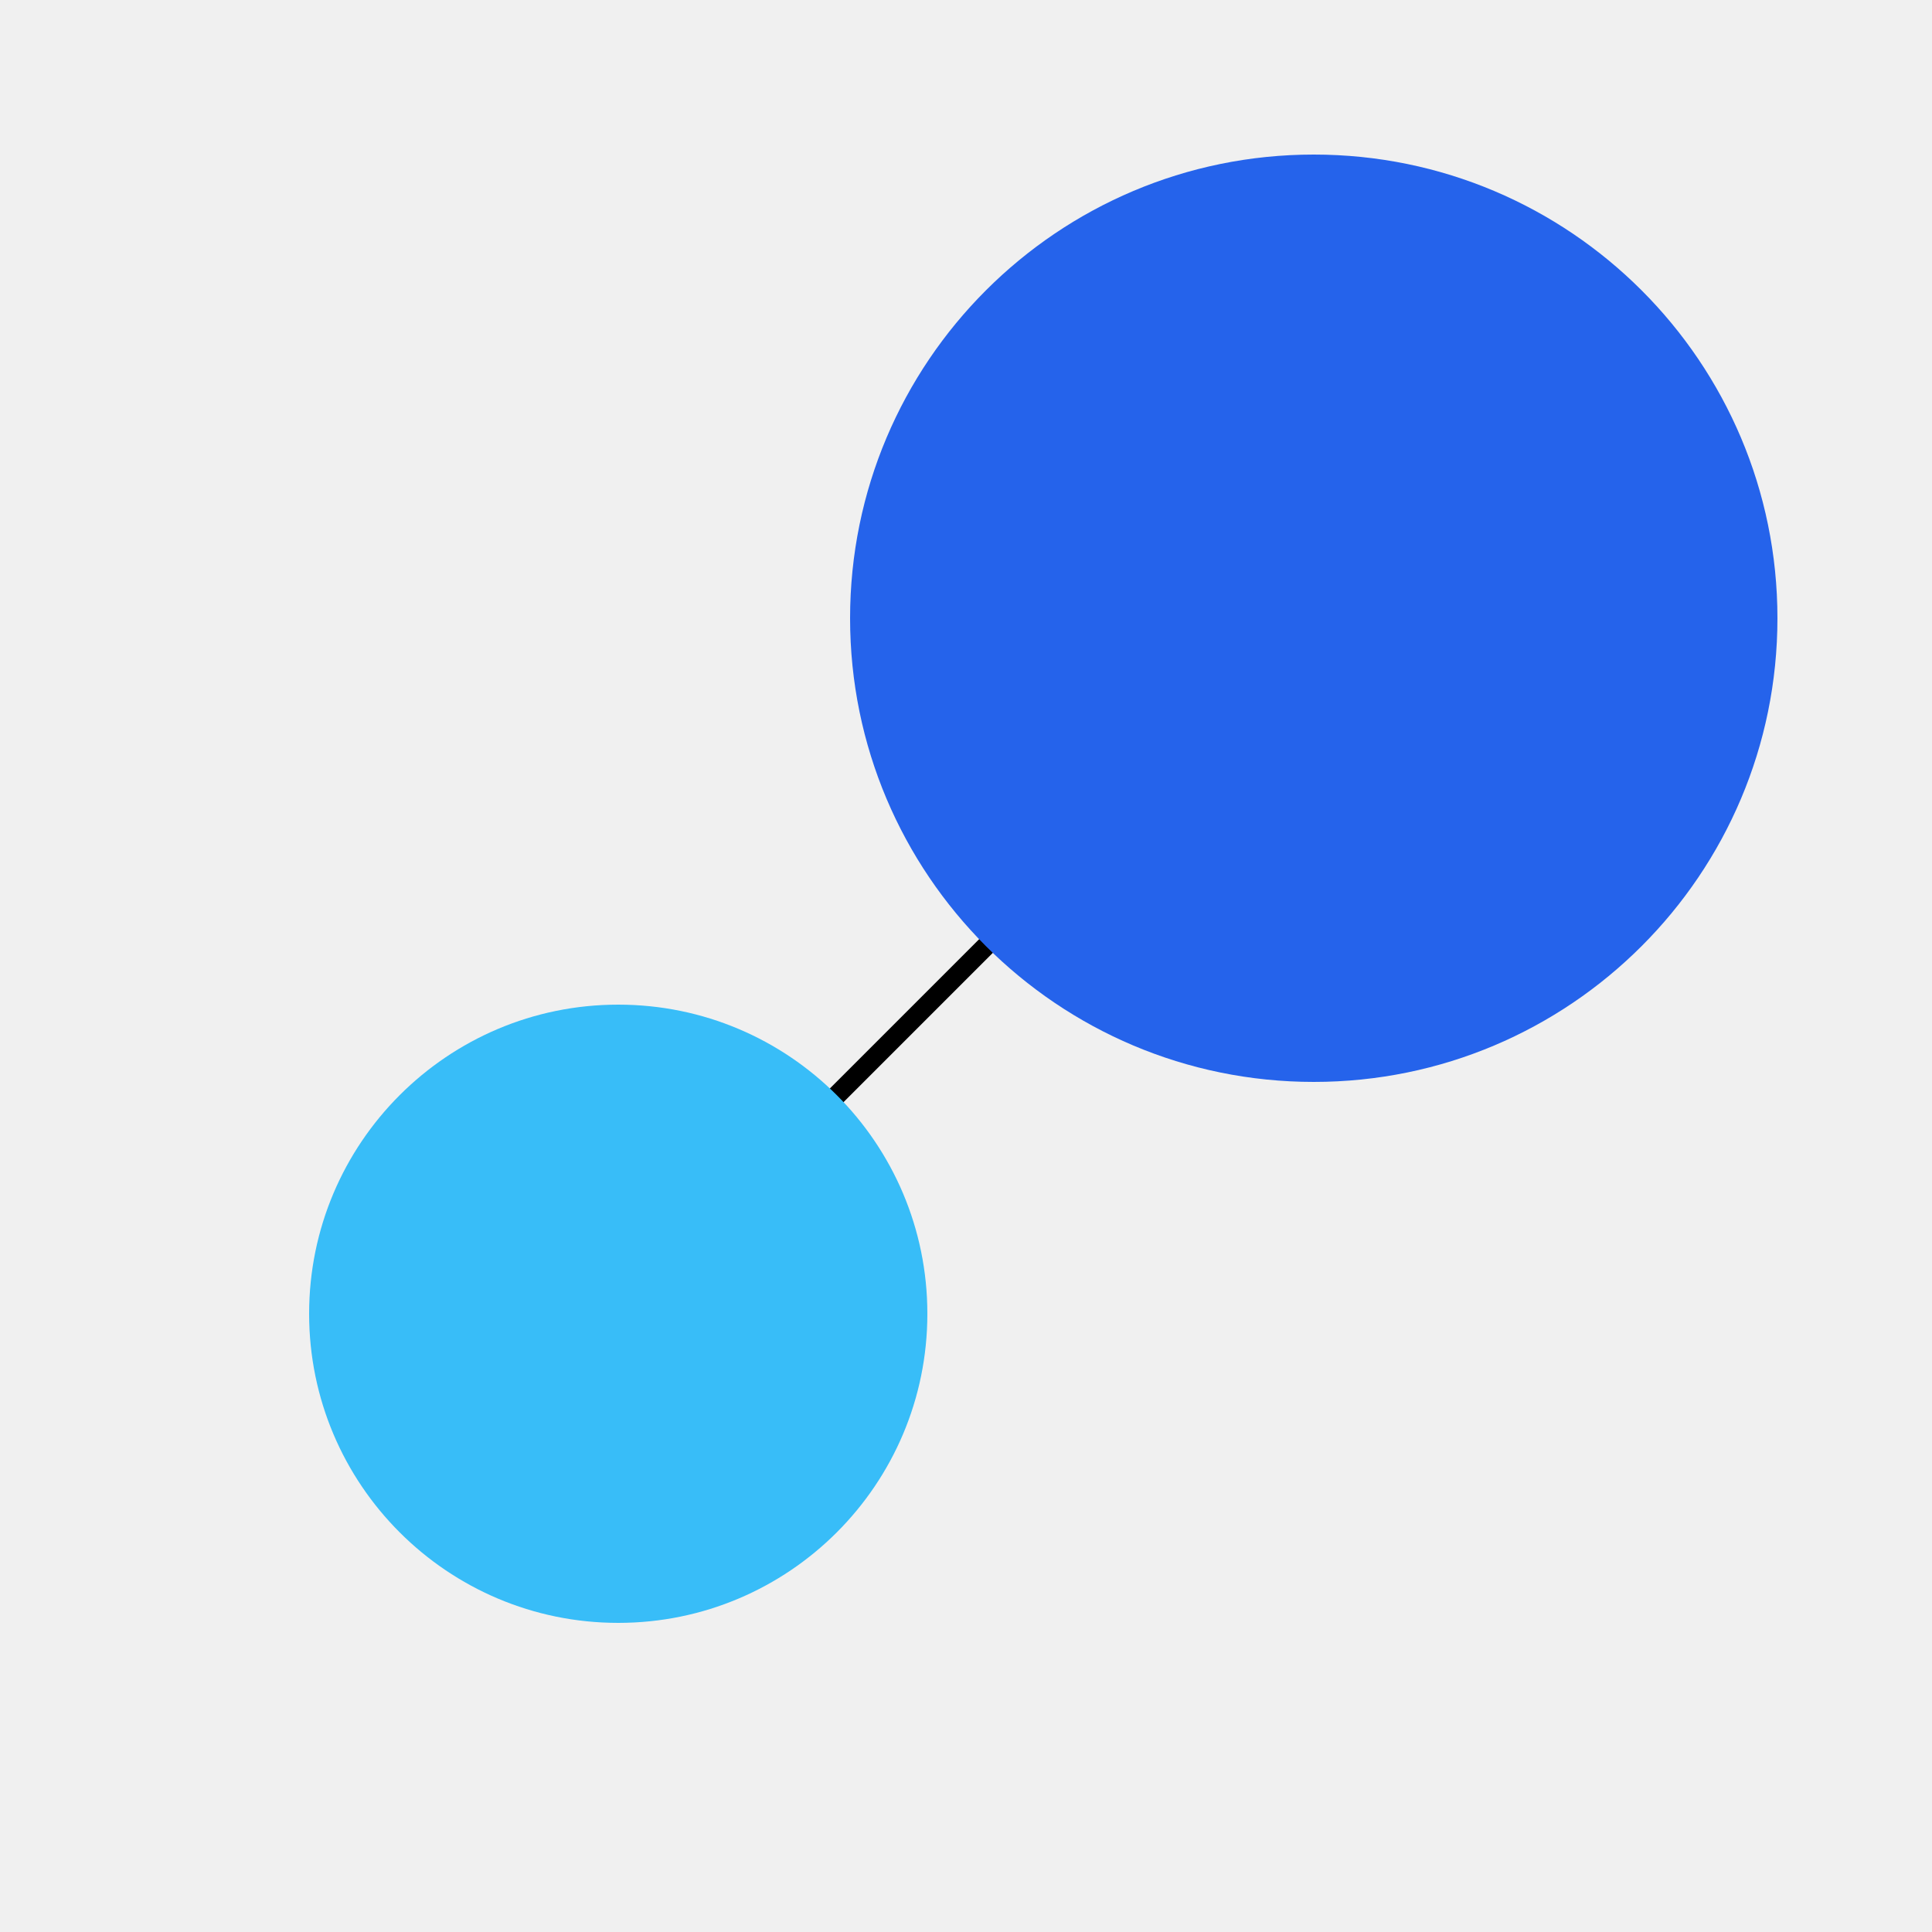
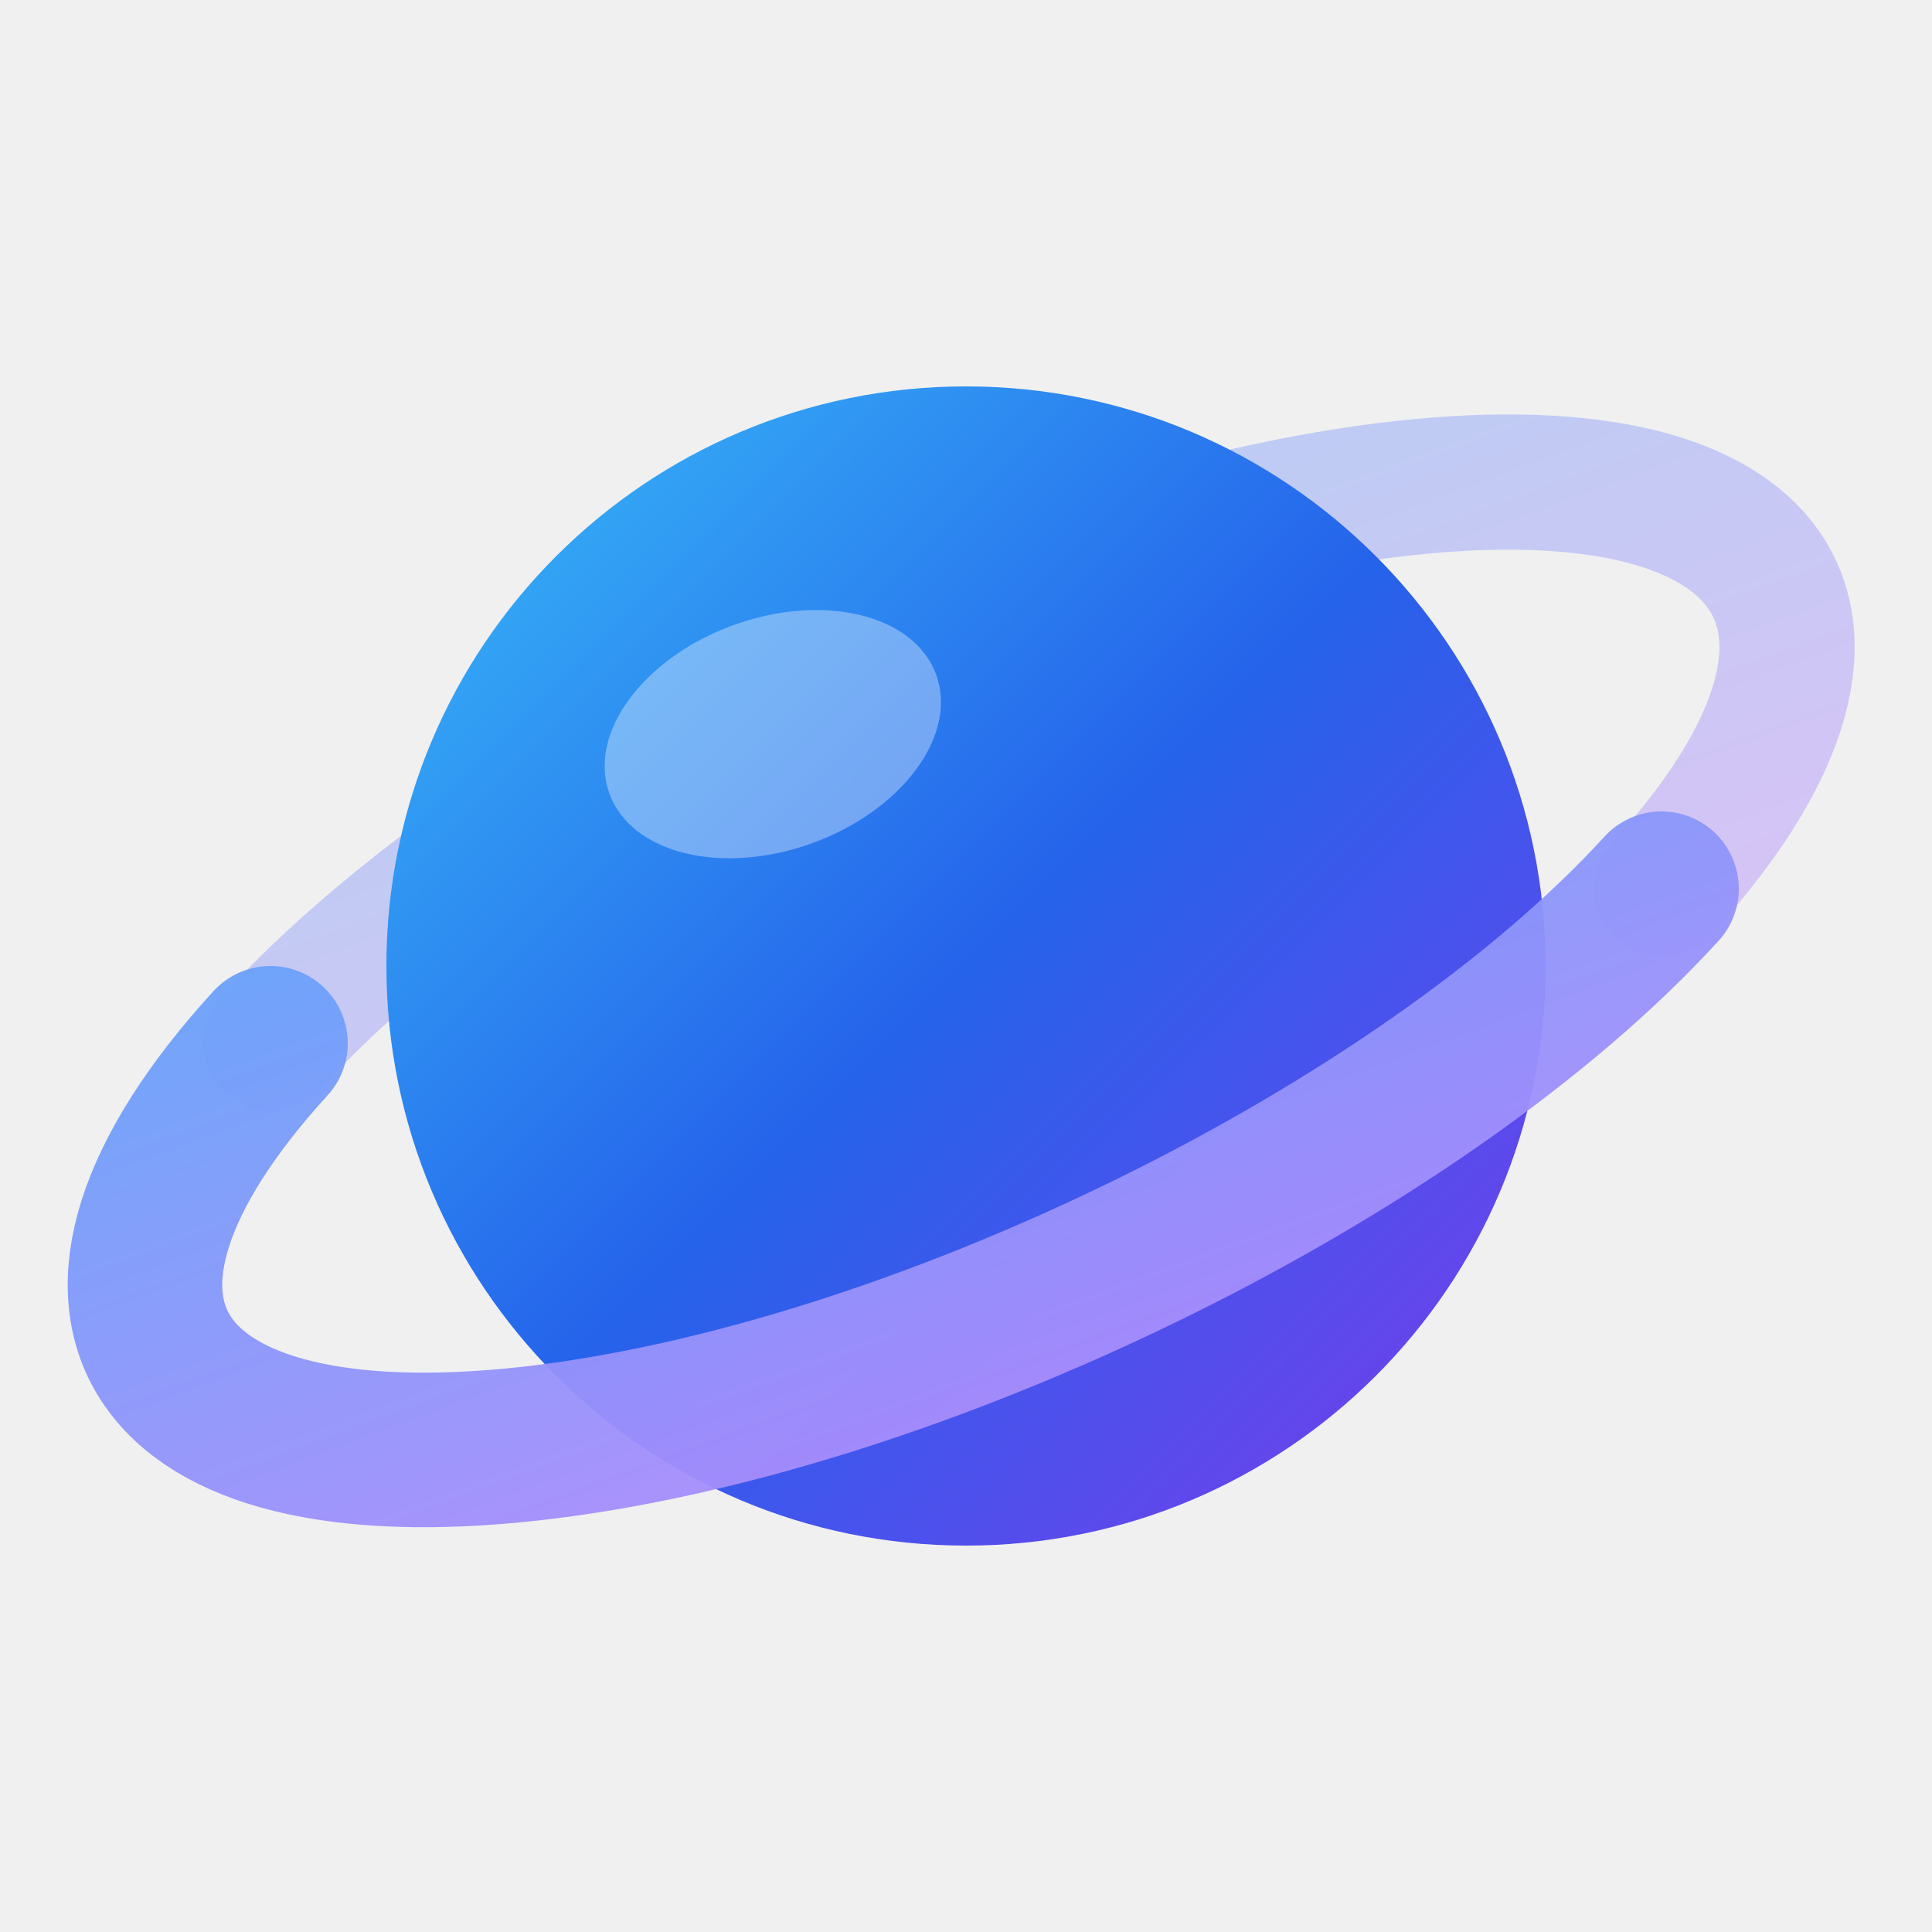
<svg xmlns="http://www.w3.org/2000/svg" viewBox="0 0 100 100" fill="none">
  <defs>
-     <linearGradient id="logo-grad-fav" x1="0%" y1="100%" x2="100%" y2="0%">
-       <stop offset="0%" stopColor="#38bdf8" />
-       <stop offset="100%" stopColor="#2563eb" />
+     <linearGradient id="cs-planet-grad" x1="0%" y1="0%" x2="100%" y2="100%">
+       <stop offset="0%" stop-color="#38bdf8" />
+       <stop offset="50%" stop-color="#2563eb" />
+       <stop offset="100%" stop-color="#7c3aed" />
    </linearGradient>
+     <linearGradient id="cs-ring-grad" x1="0%" y1="0%" x2="100%" y2="100%">
+       <stop offset="0%" stop-color="#60a5fa" stop-opacity="0.95" />
+       <stop offset="100%" stop-color="#c084fc" stop-opacity="0.95" />
+     </linearGradient>
+     <filter id="glow" x="-20%" y="-20%" width="140%" height="140%">
+       <feGaussianBlur stdDeviation="3" result="blur" />
+       <feComposite in="SourceGraphic" in2="blur" operator="over" />
+     </filter>
  </defs>
-   <line x1="32" y1="68" x2="68" y2="32" stroke="url(#logo-grad-fav)" strokeWidth="12" strokeLinecap="round" />
-   <circle cx="32" cy="68" r="16" fill="#38bdf8" />
-   <circle cx="68" cy="32" r="24" fill="#2563eb" />
+   <path d="M 14,54 A 40,15 -25 0,1 86,46" stroke="url(#cs-ring-grad)" stroke-width="7" stroke-linecap="round" opacity="0.45" />
+   <circle cx="50" cy="50" r="30" fill="url(#cs-planet-grad)" />
+   <ellipse cx="40" cy="38" rx="9" ry="6" transform="rotate(-20 40 38)" fill="#ffffff" opacity="0.35" />
+   <path d="M 86,46 A 40,15 -25 0,1 14,54" stroke="url(#cs-ring-grad)" stroke-width="8" stroke-linecap="round" />
</svg>
